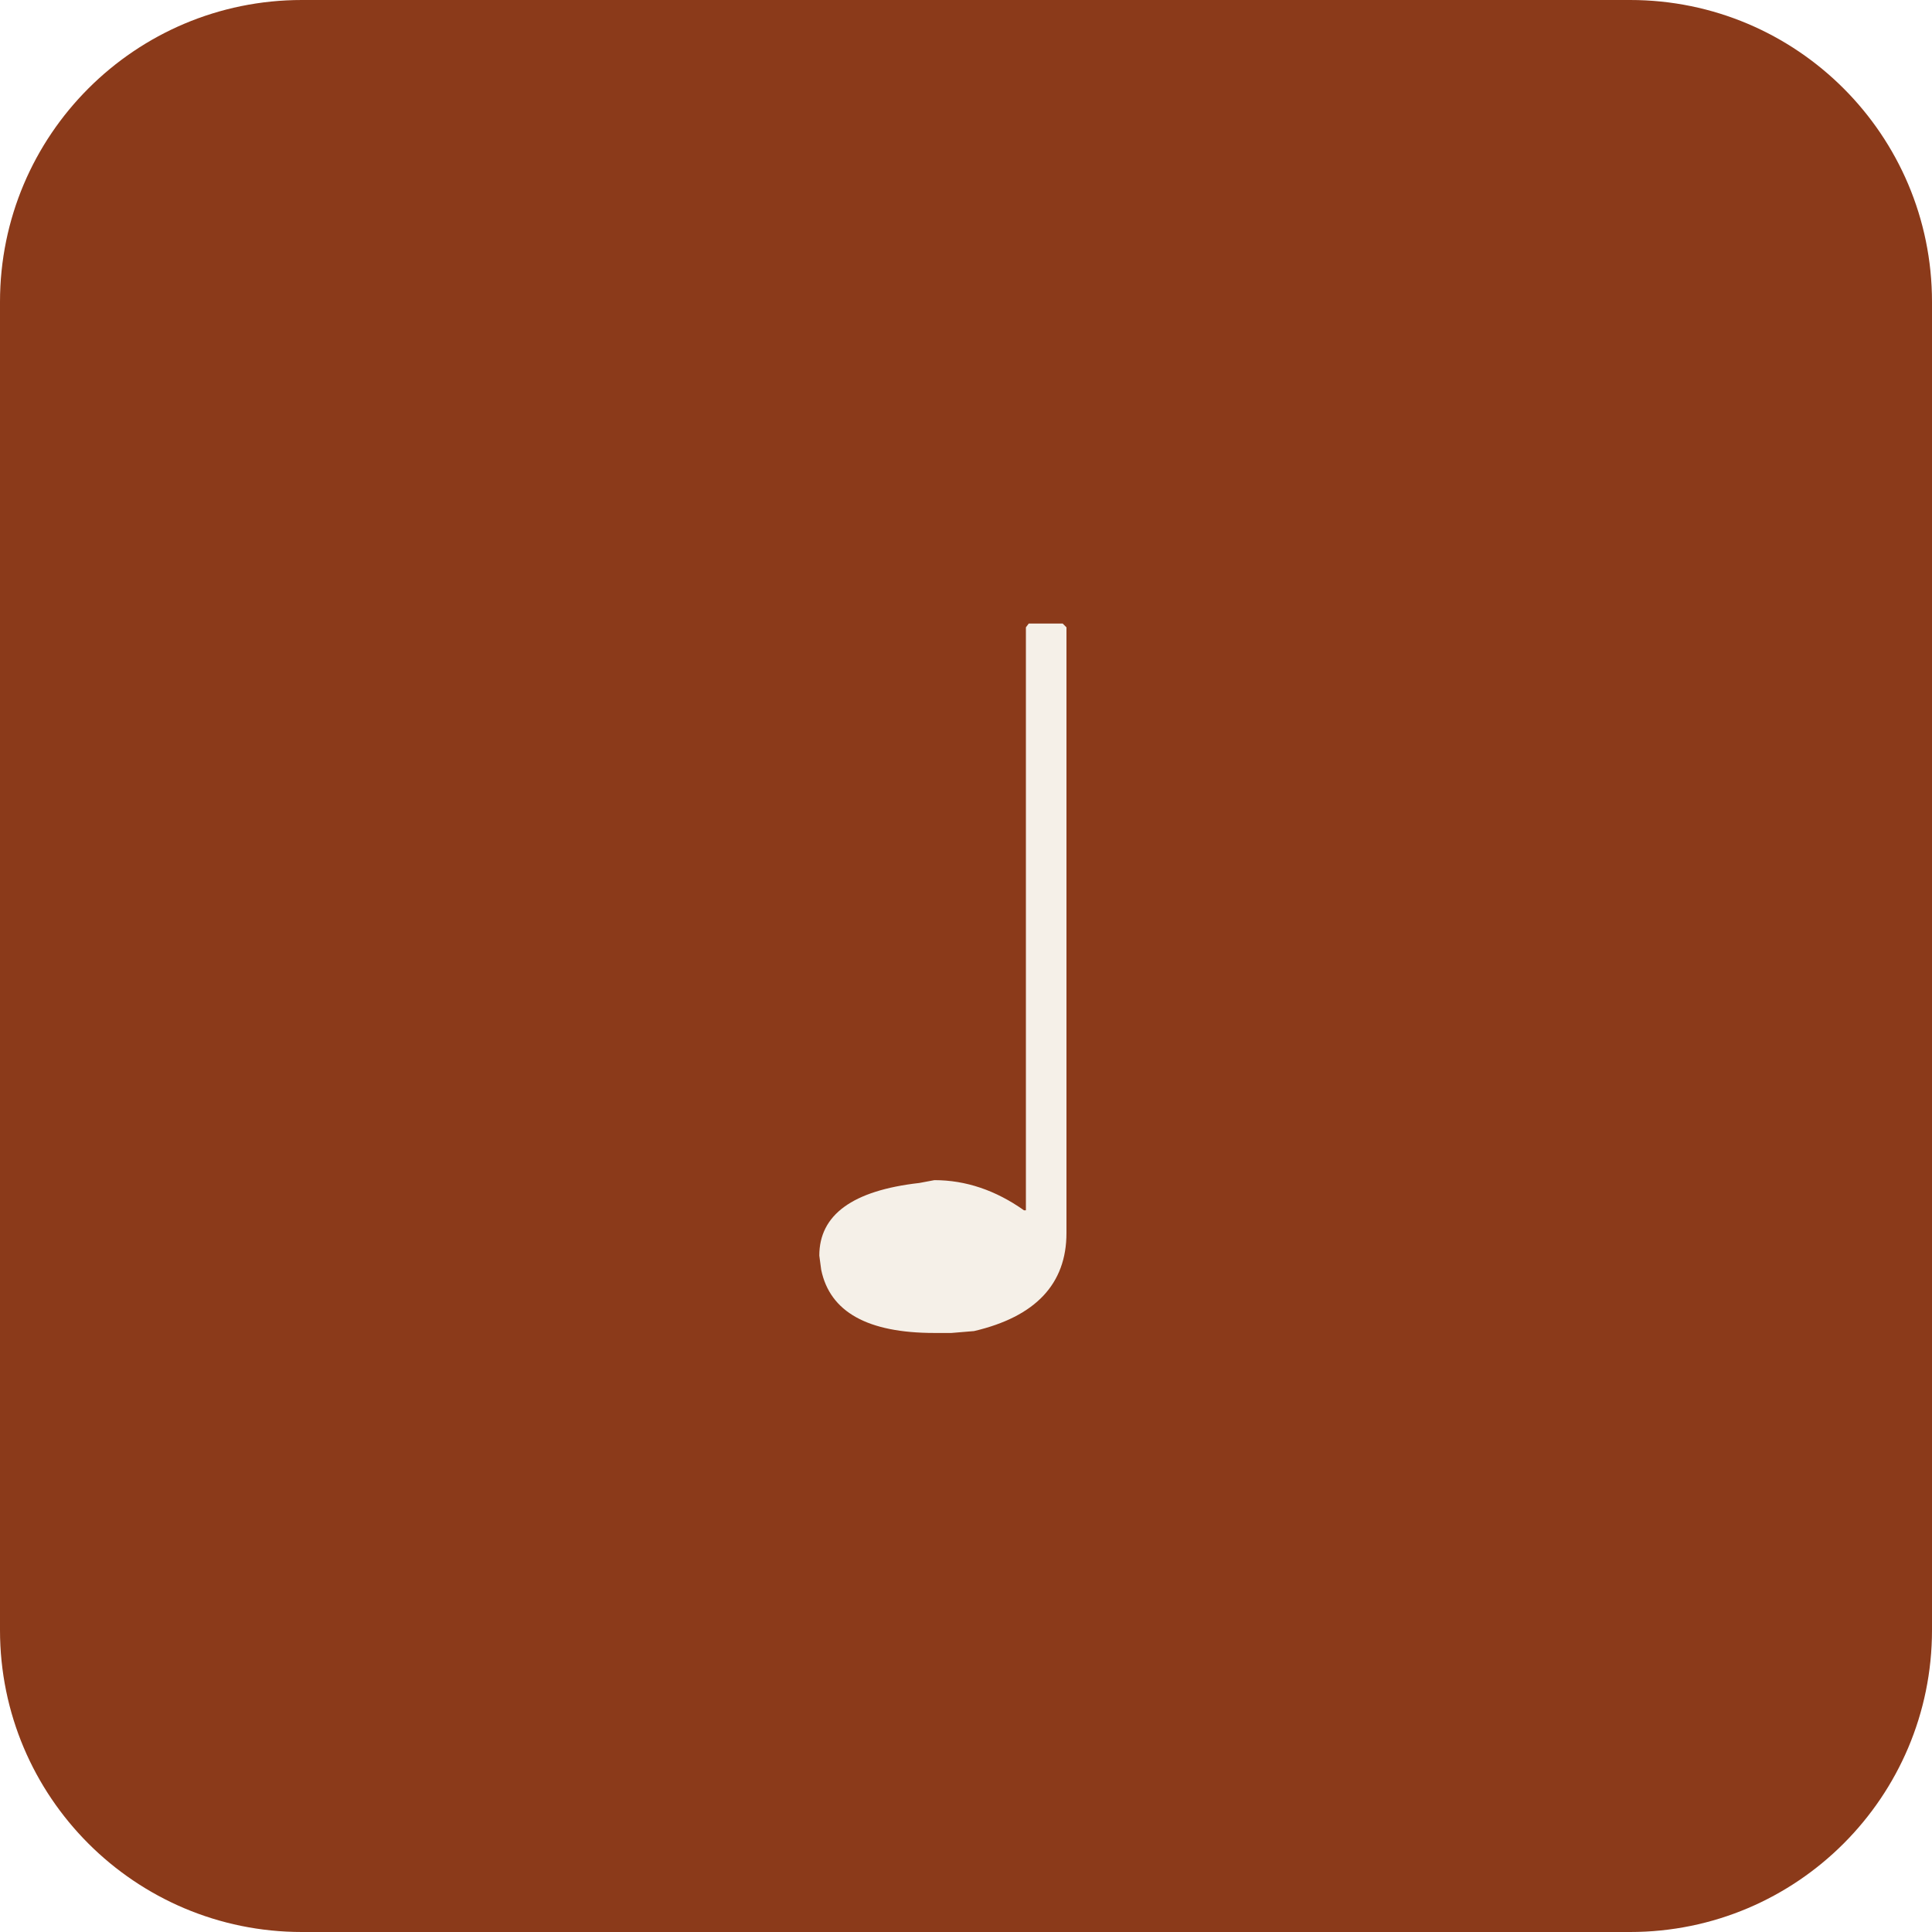
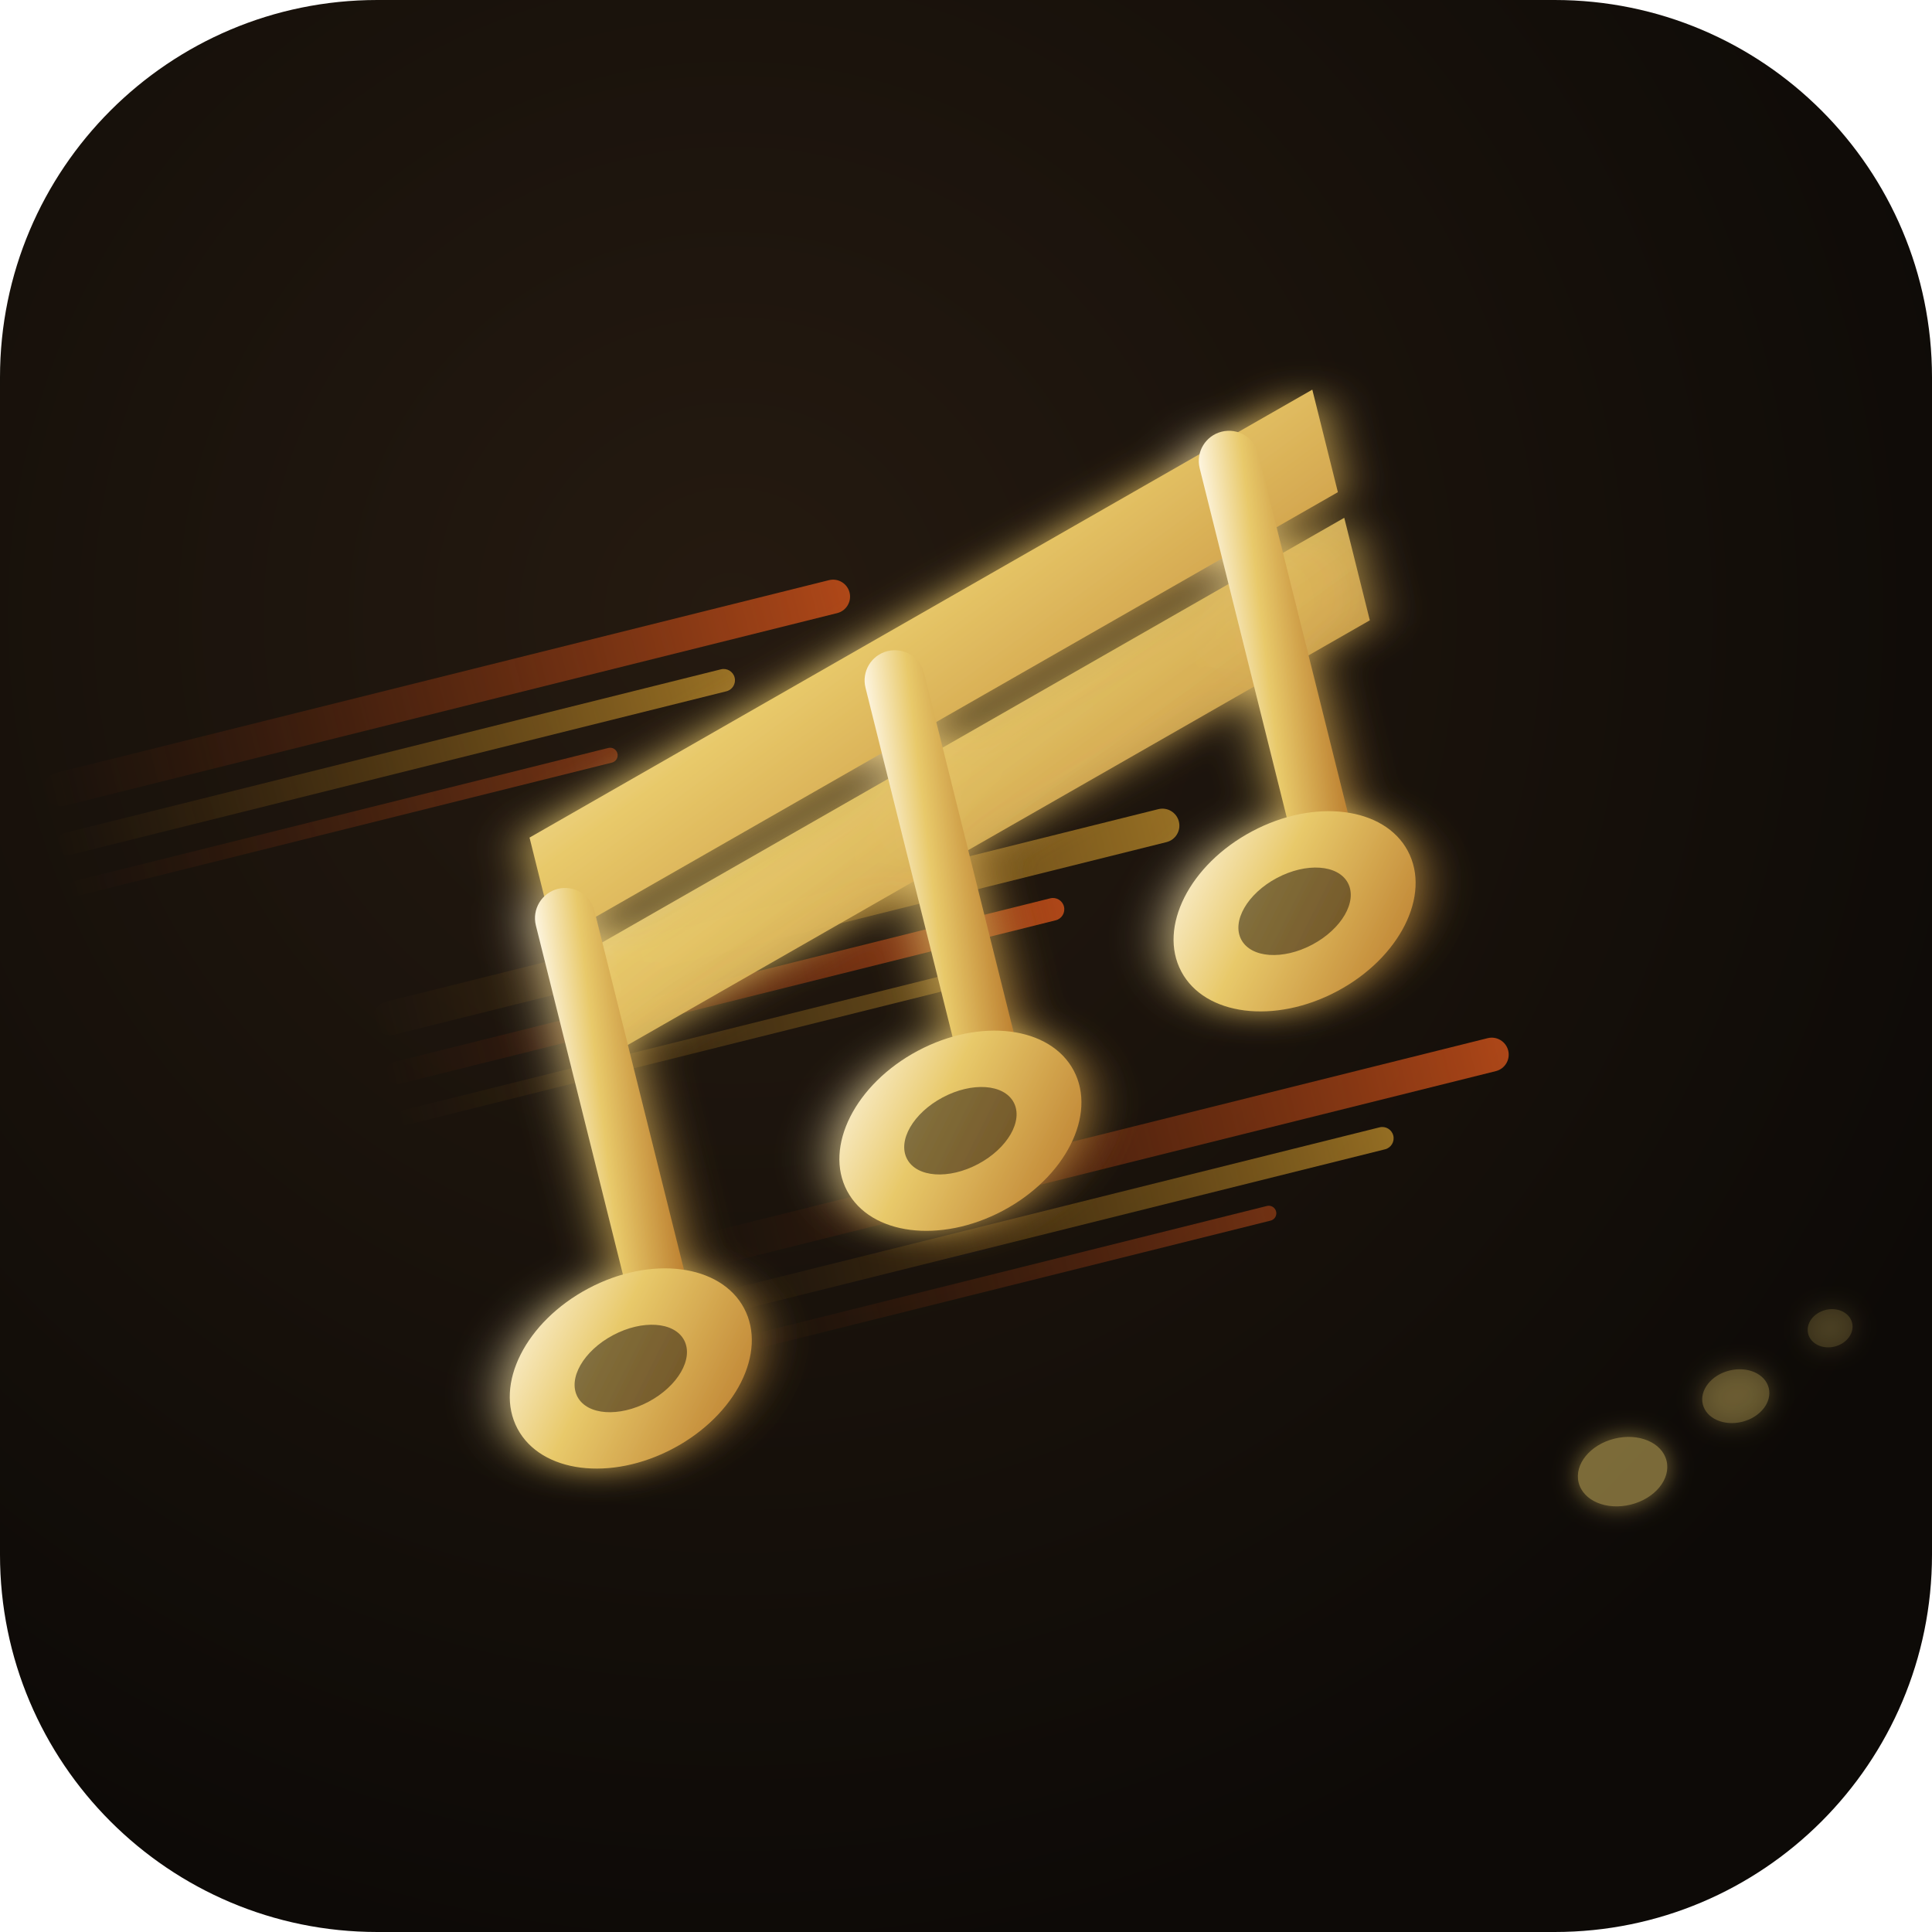
- <svg xmlns="http://www.w3.org/2000/svg" viewBox="0 0 32 32">
-   <rect width="32" height="32" rx="5" fill="#8b3a1a" />
-   <text x="16" y="22" text-anchor="middle" font-size="16" fill="#f5f0e8" font-family="serif">♩</text>
+ <svg xmlns="http://www.w3.org/2000/svg" viewBox="0 0 512 512">
+   <defs>
+     <radialGradient id="bg" cx="38%" cy="32%" r="70%">
+       <stop offset="0%" stop-color="#251a10" />
+       <stop offset="100%" stop-color="#0d0a07" />
+     </radialGradient>
+     <linearGradient id="ng" x1="0%" y1="0%" x2="100%" y2="100%">
+       <stop offset="0%" stop-color="#fff8e8" />
+       <stop offset="40%" stop-color="#e8c96a" />
+       <stop offset="100%" stop-color="#b8782a" />
+     </linearGradient>
+     <linearGradient id="sg1" x1="0%" y1="0%" x2="100%" y2="0%">
+       <stop offset="0%" stop-color="#7a2a0a" stop-opacity="0" />
+       <stop offset="100%" stop-color="#c8501a" stop-opacity="0.85" />
+     </linearGradient>
+     <linearGradient id="sg2" x1="0%" y1="0%" x2="100%" y2="0%">
+       <stop offset="0%" stop-color="#9a6010" stop-opacity="0" />
+       <stop offset="100%" stop-color="#d8a030" stop-opacity="0.65" />
+     </linearGradient>
+     <filter id="glow" x="-20%" y="-20%" width="140%" height="140%">
+       <feGaussianBlur stdDeviation="6" result="blur" />
+       <feMerge>
+         <feMergeNode in="blur" />
+         <feMergeNode in="SourceGraphic" />
+       </feMerge>
+     </filter>
+     <filter id="softglow" x="-10%" y="-10%" width="120%" height="120%">
+       <feGaussianBlur stdDeviation="3" result="blur" />
+       <feMerge>
+         <feMergeNode in="blur" />
+         <feMergeNode in="SourceGraphic" />
+       </feMerge>
+     </filter>
+   </defs>
+   <rect width="512" height="512" rx="100" fill="url(#bg)" />
+   <g transform="rotate(-14, 256, 256)">
+     <rect x="30" y="148" width="220" height="9" rx="4.5" fill="url(#sg1)" />
+     <rect x="30" y="164" width="185" height="6" rx="3" fill="url(#sg2)" />
+     <rect x="30" y="177" width="150" height="4" rx="2" fill="url(#sg1)" opacity="0.6" />
+     <rect x="100" y="228" width="220" height="9" rx="4.5" fill="url(#sg2)" />
+     <rect x="100" y="244" width="185" height="6" rx="3" fill="url(#sg1)" />
+     <rect x="100" y="257" width="150" height="4" rx="2" fill="url(#sg2)" opacity="0.6" />
+     <rect x="170" y="308" width="220" height="9" rx="4.5" fill="url(#sg1)" />
+     <rect x="170" y="324" width="185" height="6" rx="3" fill="url(#sg2)" />
+     <rect x="170" y="337" width="150" height="4" rx="2" fill="url(#sg1)" opacity="0.6" />
+   </g>
+   <g filter="url(#glow)" transform="translate(256,256) rotate(-14) translate(-256,-256)">
+     <polygon points="152,195 382,130 382,158 152,223" fill="url(#ng)" />
+     <polygon points="152,230 382,165 382,193 152,258" fill="url(#ng)" opacity="0.9" />
+     <rect x="148" y="210" width="16" height="125" rx="8" fill="url(#ng)" />
+     <ellipse cx="144" cy="338" rx="34" ry="24" fill="url(#ng)" transform="rotate(-14,144,338)" />
+     <ellipse cx="144" cy="338" rx="16" ry="10" fill="#1a1008" opacity="0.5" transform="rotate(-14,144,338)" />
+     <rect x="248" y="170" width="16" height="125" rx="8" fill="url(#ng)" />
+     <ellipse cx="244" cy="298" rx="34" ry="24" fill="url(#ng)" transform="rotate(-14,244,298)" />
+     <ellipse cx="244" cy="298" rx="16" ry="10" fill="#1a1008" opacity="0.5" transform="rotate(-14,244,298)" />
+     <rect x="348" y="135" width="16" height="125" rx="8" fill="url(#ng)" />
+     <ellipse cx="344" cy="263" rx="34" ry="24" fill="url(#ng)" transform="rotate(-14,344,263)" />
+     <ellipse cx="344" cy="263" rx="16" ry="10" fill="#1a1008" opacity="0.5" transform="rotate(-14,344,263)" />
+   </g>
+   <g filter="url(#softglow)" opacity="0.5">
+     <ellipse cx="430" cy="390" rx="12" ry="9" fill="#e8c96a" transform="rotate(-14,430,390)" />
+     <ellipse cx="460" cy="370" rx="9" ry="7" fill="#e8c96a" transform="rotate(-14,460,370)" opacity="0.6" />
+     <ellipse cx="485" cy="352" rx="6" ry="5" fill="#e8c96a" transform="rotate(-14,485,352)" opacity="0.35" />
+   </g>
</svg>
